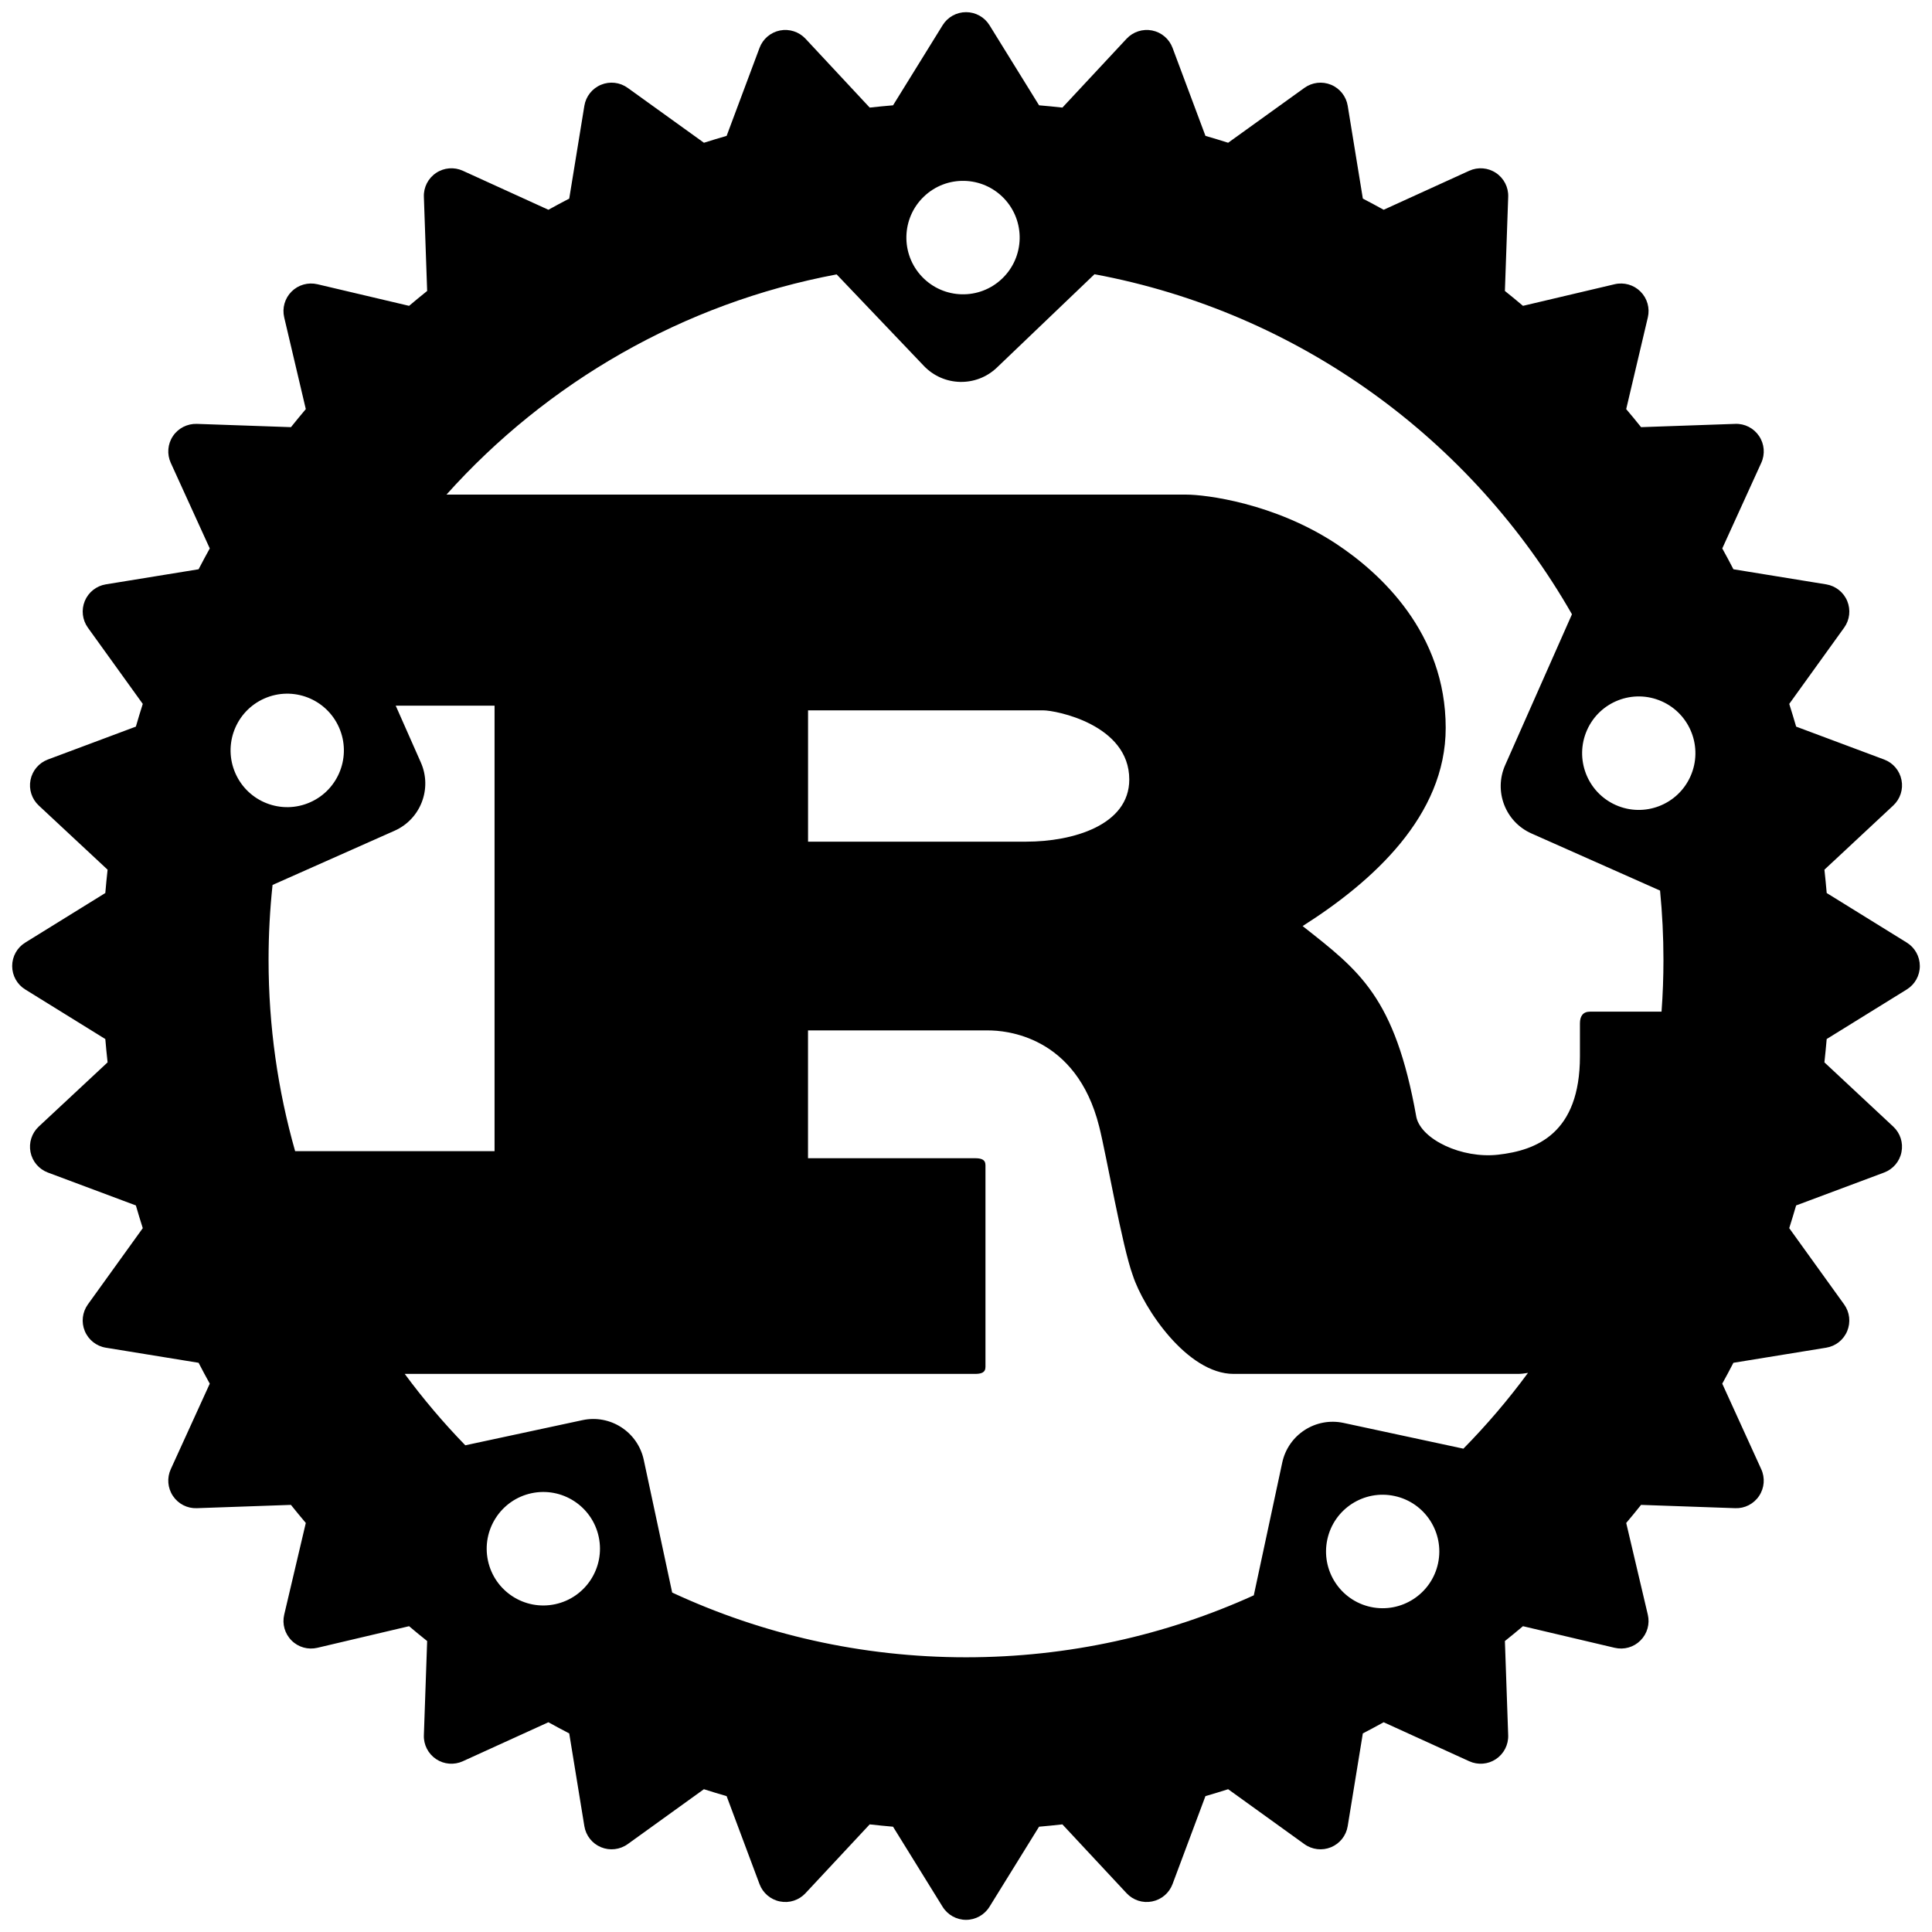
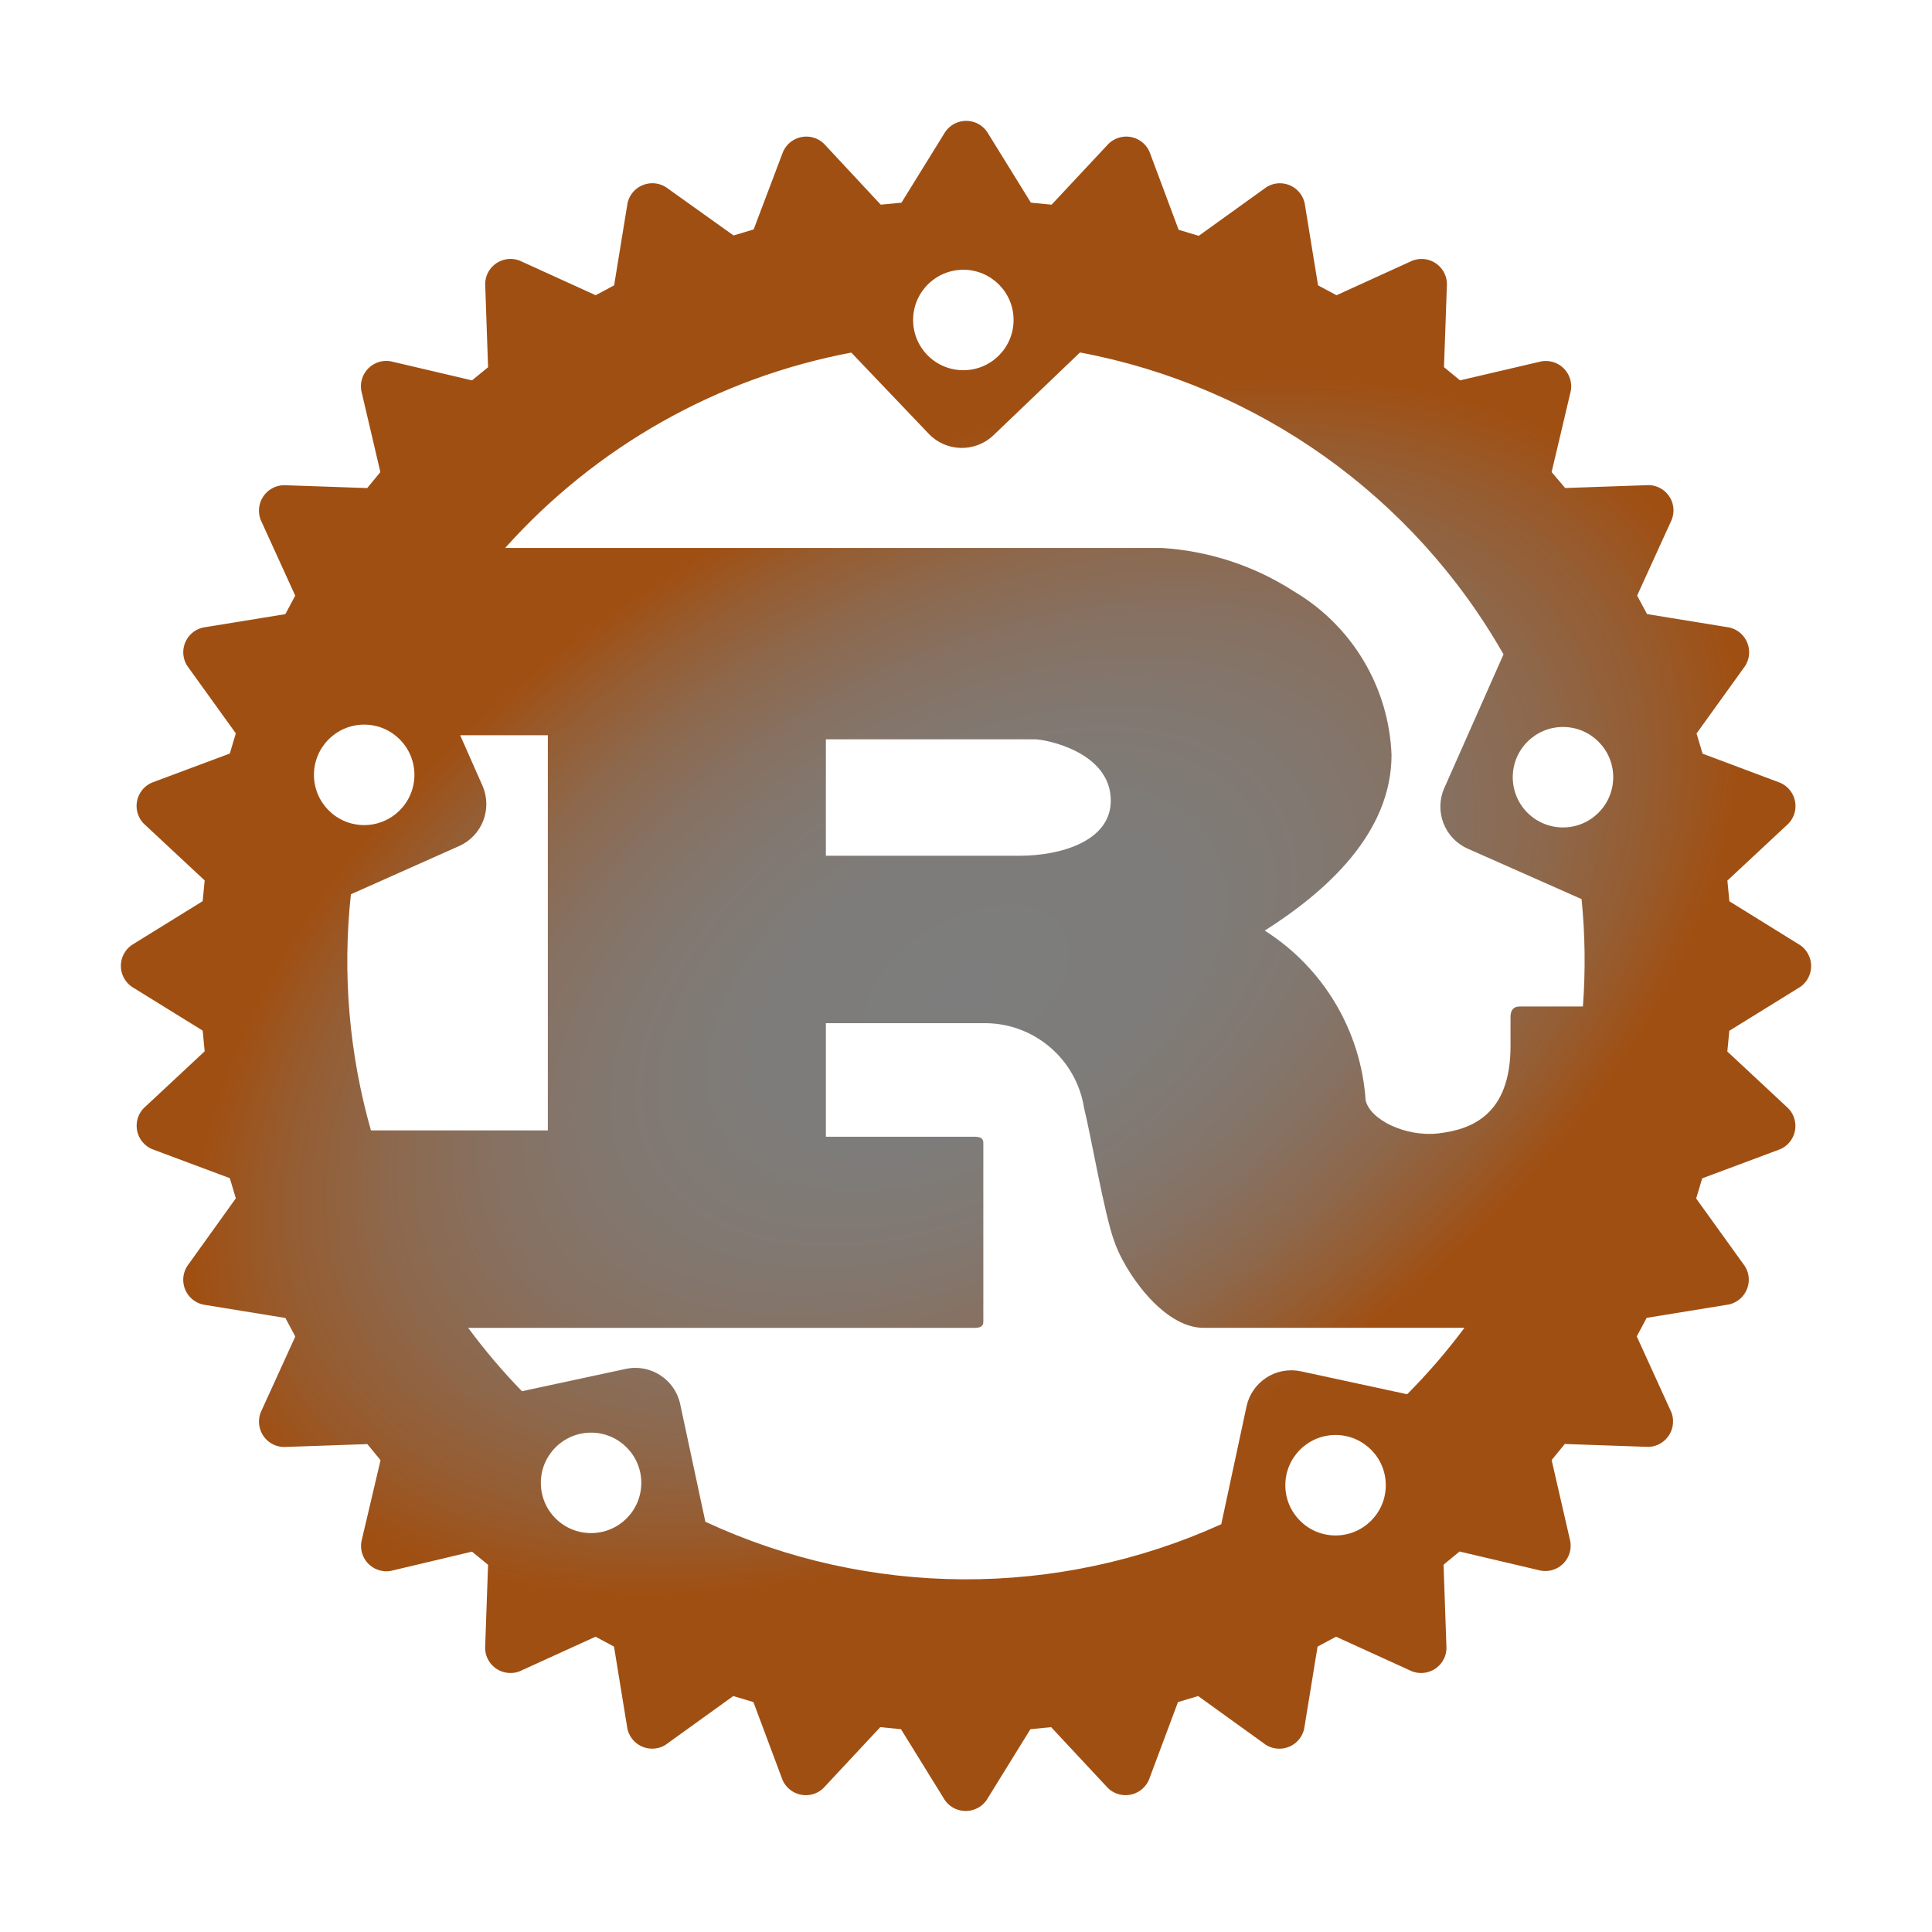
- <svg xmlns="http://www.w3.org/2000/svg" xml:space="preserve" style="enable-background:new 0 0 144 144;" viewBox="19 19 106 106" height="144px" width="144px" y="0px" x="0px" id="Layer_1" version="1.1">
-   <path id="path3" d="m 123.617,70.716 -4.394,-2.72 c -0.037,-0.428 -0.079,-0.855 -0.125,-1.28 l 3.776,-3.522 c 0.384,-0.358 0.556,-0.888 0.452,-1.401 -0.101,-0.515 -0.462,-0.939 -0.953,-1.122 l -4.827,-1.805 c -0.121,-0.418 -0.248,-0.833 -0.378,-1.246 l 3.011,-4.182 c 0.307,-0.425 0.37,-0.978 0.17,-1.463 -0.2,-0.483 -0.637,-0.829 -1.154,-0.914 l -5.09,-0.828 c -0.198,-0.386 -0.404,-0.766 -0.612,-1.143 l 2.139,-4.695 c 0.219,-0.478 0.174,-1.034 -0.118,-1.468 -0.291,-0.436 -0.784,-0.691 -1.31,-0.671 l -5.166,0.18 c -0.267,-0.334 -0.539,-0.665 -0.816,-0.99 l 1.187,-5.032 c 0.12,-0.511 -0.031,-1.046 -0.403,-1.417 -0.369,-0.37 -0.905,-0.523 -1.416,-0.403 l -5.031,1.186 c -0.326,-0.276 -0.657,-0.549 -0.992,-0.816 l 0.181,-5.166 c 0.02,-0.523 -0.235,-1.02 -0.671,-1.31 -0.437,-0.292 -0.99,-0.336 -1.467,-0.119 l -4.694,2.14 c -0.379,-0.208 -0.759,-0.414 -1.143,-0.613 l -0.83,-5.091 c -0.084,-0.516 -0.43,-0.954 -0.914,-1.154 -0.483,-0.201 -1.037,-0.136 -1.462,0.17 l -4.185,3.011 c -0.412,-0.131 -0.826,-0.257 -1.244,-0.377 l -1.805,-4.828 c -0.183,-0.492 -0.607,-0.853 -1.122,-0.955 -0.514,-0.101 -1.043,0.07 -1.4,0.452 l -3.522,3.779 c -0.425,-0.047 -0.853,-0.09 -1.28,-0.125 l -2.72,-4.395 c -0.275,-0.445 -0.762,-0.716 -1.286,-0.716 -0.524,0 -1.011,0.271 -1.285,0.716 l -2.72,4.395 c -0.428,0.035 -0.856,0.078 -1.281,0.125 l -3.523,-3.779 c -0.357,-0.382 -0.887,-0.553 -1.4,-0.452 -0.515,0.103 -0.939,0.463 -1.122,0.955 l -1.805,4.828 c -0.418,0.12 -0.832,0.247 -1.245,0.377 l -4.184,-3.011 c -0.425,-0.307 -0.979,-0.372 -1.463,-0.17 -0.483,0.2 -0.83,0.638 -0.914,1.154 l -0.83,5.091 c -0.384,0.199 -0.764,0.404 -1.143,0.613 l -4.694,-2.14 c -0.477,-0.218 -1.033,-0.173 -1.467,0.119 -0.436,0.29 -0.691,0.787 -0.671,1.31 l 0.18,5.166 c -0.334,0.267 -0.665,0.54 -0.992,0.816 l -5.031,-1.186 c -0.511,-0.119 -1.047,0.033 -1.417,0.403 -0.372,0.371 -0.523,0.906 -0.403,1.417 l 1.185,5.032 c -0.275,0.326 -0.547,0.656 -0.814,0.99 l -5.166,-0.18 c -0.521,-0.015 -1.019,0.235 -1.31,0.671 -0.292,0.434 -0.336,0.99 -0.119,1.468 l 2.14,4.695 c -0.208,0.377 -0.414,0.757 -0.613,1.143 l -5.09,0.828 c -0.517,0.084 -0.953,0.43 -1.154,0.914 -0.2,0.485 -0.135,1.038 0.17,1.463 l 3.011,4.182 c -0.131,0.413 -0.258,0.828 -0.378,1.246 l -4.828,1.805 c -0.49,0.183 -0.851,0.607 -0.953,1.122 -0.102,0.514 0.069,1.043 0.452,1.401 l 3.777,3.522 c -0.047,0.425 -0.089,0.853 -0.125,1.28 l -4.394,2.72 c -0.445,0.275 -0.716,0.761 -0.716,1.286 0,0.525 0.271,1.011 0.716,1.285 l 4.394,2.72 c 0.036,0.428 0.078,0.855 0.125,1.28 l -3.777,3.523 c -0.383,0.357 -0.554,0.887 -0.452,1.4 0.102,0.515 0.463,0.938 0.953,1.122 l 4.828,1.805 c 0.12,0.418 0.247,0.833 0.378,1.246 l -3.011,4.183 c -0.306,0.426 -0.371,0.979 -0.17,1.462 0.201,0.485 0.638,0.831 1.155,0.914 l 5.089,0.828 c 0.199,0.386 0.403,0.766 0.613,1.145 l -2.14,4.693 c -0.218,0.477 -0.173,1.032 0.119,1.468 0.292,0.437 0.789,0.692 1.31,0.671 l 5.164,-0.181 c 0.269,0.336 0.54,0.665 0.816,0.992 l -1.185,5.033 c -0.12,0.51 0.031,1.043 0.403,1.414 0.369,0.373 0.906,0.522 1.417,0.402 l 5.031,-1.185 c 0.327,0.278 0.658,0.548 0.992,0.814 l -0.18,5.167 c -0.02,0.523 0.235,1.019 0.671,1.311 0.434,0.291 0.99,0.335 1.467,0.117 l 4.694,-2.139 c 0.378,0.21 0.758,0.414 1.143,0.613 l 0.83,5.088 c 0.084,0.518 0.43,0.956 0.914,1.155 0.483,0.201 1.038,0.136 1.463,-0.169 l 4.182,-3.013 c 0.413,0.131 0.828,0.259 1.246,0.379 l 1.805,4.826 c 0.183,0.49 0.607,0.853 1.122,0.953 0.514,0.104 1.043,-0.068 1.4,-0.452 l 3.523,-3.777 c 0.425,0.049 0.853,0.09 1.281,0.128 l 2.72,4.394 c 0.274,0.443 0.761,0.716 1.285,0.716 0.524,0 1.011,-0.272 1.286,-0.716 l 2.72,-4.394 c 0.428,-0.038 0.855,-0.079 1.28,-0.128 l 3.522,3.777 c 0.357,0.384 0.887,0.556 1.4,0.452 0.515,-0.101 0.939,-0.463 1.122,-0.953 l 1.805,-4.826 c 0.418,-0.12 0.833,-0.248 1.246,-0.379 l 4.183,3.013 c 0.425,0.305 0.979,0.37 1.462,0.169 0.484,-0.199 0.83,-0.638 0.914,-1.155 l 0.83,-5.088 c 0.384,-0.199 0.764,-0.406 1.143,-0.613 l 4.694,2.139 c 0.477,0.218 1.032,0.174 1.467,-0.117 0.436,-0.292 0.69,-0.787 0.671,-1.311 l -0.18,-5.167 c 0.334,-0.267 0.665,-0.536 0.991,-0.814 l 5.031,1.185 c 0.511,0.12 1.047,-0.029 1.416,-0.402 0.372,-0.371 0.523,-0.904 0.403,-1.414 l -1.185,-5.033 c 0.276,-0.327 0.548,-0.656 0.814,-0.992 l 5.166,0.181 c 0.521,0.021 1.019,-0.234 1.31,-0.671 0.292,-0.436 0.337,-0.991 0.118,-1.468 l -2.139,-4.693 c 0.209,-0.379 0.414,-0.759 0.612,-1.145 l 5.09,-0.828 c 0.518,-0.083 0.954,-0.429 1.154,-0.914 0.2,-0.483 0.137,-1.036 -0.17,-1.462 l -3.011,-4.183 c 0.13,-0.413 0.257,-0.828 0.378,-1.246 l 4.827,-1.805 c 0.491,-0.184 0.853,-0.607 0.953,-1.122 0.104,-0.514 -0.068,-1.043 -0.452,-1.4 l -3.776,-3.523 c 0.046,-0.425 0.088,-0.853 0.125,-1.28 l 4.394,-2.72 c 0.445,-0.274 0.716,-0.761 0.716,-1.285 0,-0.524 -0.27,-1.011 -0.715,-1.286 z M 94.208,107.167 c -1.678,-0.362 -2.745,-2.016 -2.385,-3.699 0.359,-1.681 2.012,-2.751 3.689,-2.389 1.678,0.359 2.747,2.016 2.387,3.696 -0.36,1.68 -2.014,2.751 -3.691,2.392 z m -1.493,-10.098 c -1.531,-0.328 -3.037,0.646 -3.365,2.18 l -1.56,7.28 c -4.814,2.185 -10.16,3.399 -15.79,3.399 -5.759,0 -11.221,-1.274 -16.121,-3.552 l -1.559,-7.28 c -0.328,-1.532 -1.834,-2.508 -3.364,-2.179 l -6.427,1.38 c -1.193,-1.228 -2.303,-2.536 -3.323,-3.917 l 31.272,0 c 0.354,0 0.59,-0.064 0.59,-0.386 l 0,-11.062 c 0,-0.322 -0.236,-0.386 -0.59,-0.386 l -9.146,0 0,-7.012 9.892,0 c 0.903,0 4.828,0.258 6.083,5.275 0.393,1.543 1.256,6.562 1.846,8.169 0.588,1.802 2.982,5.402 5.533,5.402 l 15.583,0 c 0.177,0 0.366,-0.02 0.565,-0.056 -1.081,1.469 -2.267,2.859 -3.544,4.158 l -6.575,-1.413 z m -43.252,9.946 c -1.678,0.362 -3.33,-0.708 -3.691,-2.389 -0.359,-1.684 0.708,-3.337 2.386,-3.699 1.678,-0.359 3.331,0.711 3.691,2.392 0.359,1.68 -0.709,3.336 -2.386,3.696 z m -11.863,-48.105 c 0.696,1.571 -0.012,3.412 -1.581,4.107 -1.569,0.697 -3.405,-0.012 -4.101,-1.584 -0.696,-1.572 0.012,-3.41 1.581,-4.107 1.57,-0.696 3.405,0.012 4.101,1.584 z m -3.646,8.643 6.695,-2.975 c 1.43,-0.635 2.076,-2.311 1.441,-3.744 l -1.379,-3.118 5.423,0 0,24.444 -10.941,0 c -0.949,-3.336 -1.458,-6.857 -1.458,-10.496 0,-1.389 0.075,-2.762 0.219,-4.111 z m 29.38,-2.374 0,-7.205 12.914,0 c 0.667,0 4.71,0.771 4.71,3.794 0,2.51 -3.101,3.41 -5.651,3.41 l -11.973,0 z m 46.932,6.485 c 0,0.956 -0.035,1.902 -0.105,2.841 l -3.926,0 c -0.393,0 -0.551,0.258 -0.551,0.643 l 0,1.803 c 0,4.244 -2.393,5.167 -4.49,5.402 -1.997,0.225 -4.211,-0.836 -4.484,-2.058 -1.178,-6.626 -3.141,-8.041 -6.241,-10.486 3.847,-2.443 7.85,-6.047 7.85,-10.871 0,-5.209 -3.571,-8.49 -6.005,-10.099 -3.415,-2.251 -7.196,-2.702 -8.216,-2.702 l -40.603,0 c 5.506,-6.145 12.968,-10.498 21.408,-12.082 l 4.786,5.021 c 1.082,1.133 2.874,1.175 4.006,0.092 l 5.355,-5.122 c 11.221,2.089 20.721,9.074 26.196,18.657 l -3.666,8.28 c -0.633,1.433 0.013,3.109 1.442,3.744 l 7.058,3.135 c 0.122,1.253 0.186,2.519 0.186,3.802 z m -40.575,-41.88 c 1.24,-1.188 3.207,-1.141 4.394,0.101 1.185,1.245 1.14,3.214 -0.103,4.401 -1.24,1.188 -3.207,1.142 -4.394,-0.102 -1.184,-1.243 -1.139,-3.212 0.103,-4.4 z m 36.38,29.277 c 0.695,-1.571 2.531,-2.28 4.1,-1.583 1.569,0.696 2.277,2.536 1.581,4.107 -0.695,1.572 -2.531,2.281 -4.101,1.584 -1.567,-0.696 -2.275,-2.535 -1.58,-4.108 z" />
+ <svg xmlns="http://www.w3.org/2000/svg" width="800px" height="800px" viewBox="0 0 32 32">
+   <defs>
+     <radialGradient id="a" cx="-492.035" cy="-883.37" r="13.998" gradientTransform="matrix(0.866, -0.5, -0.3, -0.52, 177.106, -689.033)" gradientUnits="userSpaceOnUse">
+       <stop offset="0" stop-color="#7d7d7d" />
+       <stop offset="0.267" stop-color="#7e7c7a" />
+       <stop offset="0.45" stop-color="#817871" />
+       <stop offset="0.608" stop-color="#867162" />
+       <stop offset="0.753" stop-color="#8d684c" />
+       <stop offset="0.886" stop-color="#965c30" />
+       <stop offset="1" stop-color="#a04f12" />
+     </radialGradient>
+   </defs>
+   <path d="M15.124,5.3a.832.832,0,1,1,.832.832h0a.831.831,0,0,1-.832-.832M5.2,12.834a.832.832,0,1,1,.832.832h0a.832.832,0,0,1-.832-.832m19.856.039a.832.832,0,1,1,.832.832.831.831,0,0,1-.832-.832h0M7.605,14.013a.76.76,0,0,0,.386-1l-.369-.835H9.074v6.545H6.144a10.247,10.247,0,0,1-.332-3.911Zm6.074.161V12.245h3.458c.179,0,1.261.206,1.261,1.016,0,.672-.83.913-1.513.913ZM8.958,24.561a.832.832,0,1,1,.832.832.831.831,0,0,1-.832-.832h0m12.331.039a.832.832,0,1,1,.832.832.832.832,0,0,1-.832-.832h0m.257-1.887a.758.758,0,0,0-.9.584l-.418,1.949a10.249,10.249,0,0,1-8.545-.041l-.417-1.949a.759.759,0,0,0-.9-.583h0l-1.721.37a10.233,10.233,0,0,1-.89-1.049h8.374c.095,0,.158-.017.158-.1V18.928c0-.086-.063-.1-.158-.1h-2.45V16.947h2.649a1.665,1.665,0,0,1,1.629,1.412c.105.413.336,1.757.494,2.187.157.483.8,1.447,1.482,1.447h4.323a10.243,10.243,0,0,1-.949,1.1Zm4.65-7.821a10.261,10.261,0,0,1,.022,1.779H25.167c-.105,0-.148.069-.148.172v.483c0,1.136-.641,1.384-1.2,1.447-.535.06-1.128-.224-1.2-.551a3.616,3.616,0,0,0-1.671-2.808c1.03-.654,2.1-1.619,2.1-2.911A3.292,3.292,0,0,0,21.44,9.8a4.559,4.559,0,0,0-2.2-.724H8.367A10.246,10.246,0,0,1,14.1,5.84l1.282,1.344a.758.758,0,0,0,1.072.026h0l1.434-1.372a10.248,10.248,0,0,1,7.015,5l-.982,2.217a.761.761,0,0,0,.386,1Zm2.448.036-.033-.343,1.011-.943a.42.42,0,0,0-.013-.595.428.428,0,0,0-.121-.081L28.2,12.483l-.1-.334.806-1.12a.422.422,0,0,0-.13-.581.43.43,0,0,0-.133-.055l-1.363-.222-.164-.306.573-1.257a.419.419,0,0,0-.236-.544.426.426,0,0,0-.146-.029l-1.383.048L25.7,7.819l.318-1.347a.421.421,0,0,0-.343-.487.435.435,0,0,0-.144,0L24.183,6.3l-.266-.219L23.966,4.7a.421.421,0,0,0-.431-.411.426.426,0,0,0-.141.028l-1.257.573-.306-.164-.222-1.363a.421.421,0,0,0-.5-.318.43.43,0,0,0-.133.055l-1.121.806-.333-.1-.483-1.293a.421.421,0,0,0-.555-.215.442.442,0,0,0-.12.08L17.418,3.39l-.343-.033L16.347,2.18a.421.421,0,0,0-.688,0l-.728,1.177-.343.033-.943-1.012a.421.421,0,0,0-.595.015.442.442,0,0,0-.08.12L12.483,3.8l-.333.1-1.12-.8a.422.422,0,0,0-.581.13.43.43,0,0,0-.055.133l-.222,1.363-.306.164L8.608,4.317a.421.421,0,0,0-.544.239.444.444,0,0,0-.028.144l.048,1.383L7.818,6.3,6.471,5.984a.421.421,0,0,0-.487.343.435.435,0,0,0,0,.144L6.3,7.819l-.218.265L4.7,8.036a.422.422,0,0,0-.383.573L4.89,9.866l-.164.306-1.363.222a.42.42,0,0,0-.318.5.43.43,0,0,0,.055.133l.806,1.12-.1.334-1.293.483a.421.421,0,0,0-.215.555.414.414,0,0,0,.081.121l1.011.943-.033.343-1.177.728a.421.421,0,0,0,0,.688l1.177.728.033.343-1.011.943a.421.421,0,0,0,.015.595.436.436,0,0,0,.119.08l1.293.483.1.334L3.1,20.972a.421.421,0,0,0,.131.581.43.43,0,0,0,.133.055l1.363.222.164.307-.573,1.257a.422.422,0,0,0,.24.545.438.438,0,0,0,.143.028l1.383-.048.219.266-.317,1.348a.42.42,0,0,0,.341.486.4.4,0,0,0,.146,0L7.818,25.7l.266.218L8.035,27.3a.419.419,0,0,0,.429.41.413.413,0,0,0,.143-.028l1.257-.573.306.164.222,1.362a.421.421,0,0,0,.5.319.407.407,0,0,0,.133-.055l1.12-.807.334.1.483,1.292a.422.422,0,0,0,.556.214.436.436,0,0,0,.119-.08l.943-1.011.343.034.728,1.177a.422.422,0,0,0,.588.1.413.413,0,0,0,.1-.1l.728-1.177.343-.034.943,1.011a.421.421,0,0,0,.595-.015.436.436,0,0,0,.08-.119l.483-1.292.334-.1,1.12.807a.421.421,0,0,0,.581-.131.43.43,0,0,0,.055-.133l.222-1.362.306-.164,1.257.573a.421.421,0,0,0,.544-.239.438.438,0,0,0,.028-.143l-.048-1.384.265-.218,1.347.317a.421.421,0,0,0,.487-.34.447.447,0,0,0,0-.146L25.7,24.183l.218-.266,1.383.048a.421.421,0,0,0,.41-.431.4.4,0,0,0-.028-.142l-.573-1.257.164-.307,1.363-.222a.421.421,0,0,0,.319-.5.434.434,0,0,0-.056-.135l-.806-1.12.1-.334,1.293-.483a.42.42,0,0,0,.215-.554.414.414,0,0,0-.081-.121l-1.011-.943.033-.343,1.177-.728a.421.421,0,0,0,0-.688Z" style="fill:url(#a)" />
</svg>
